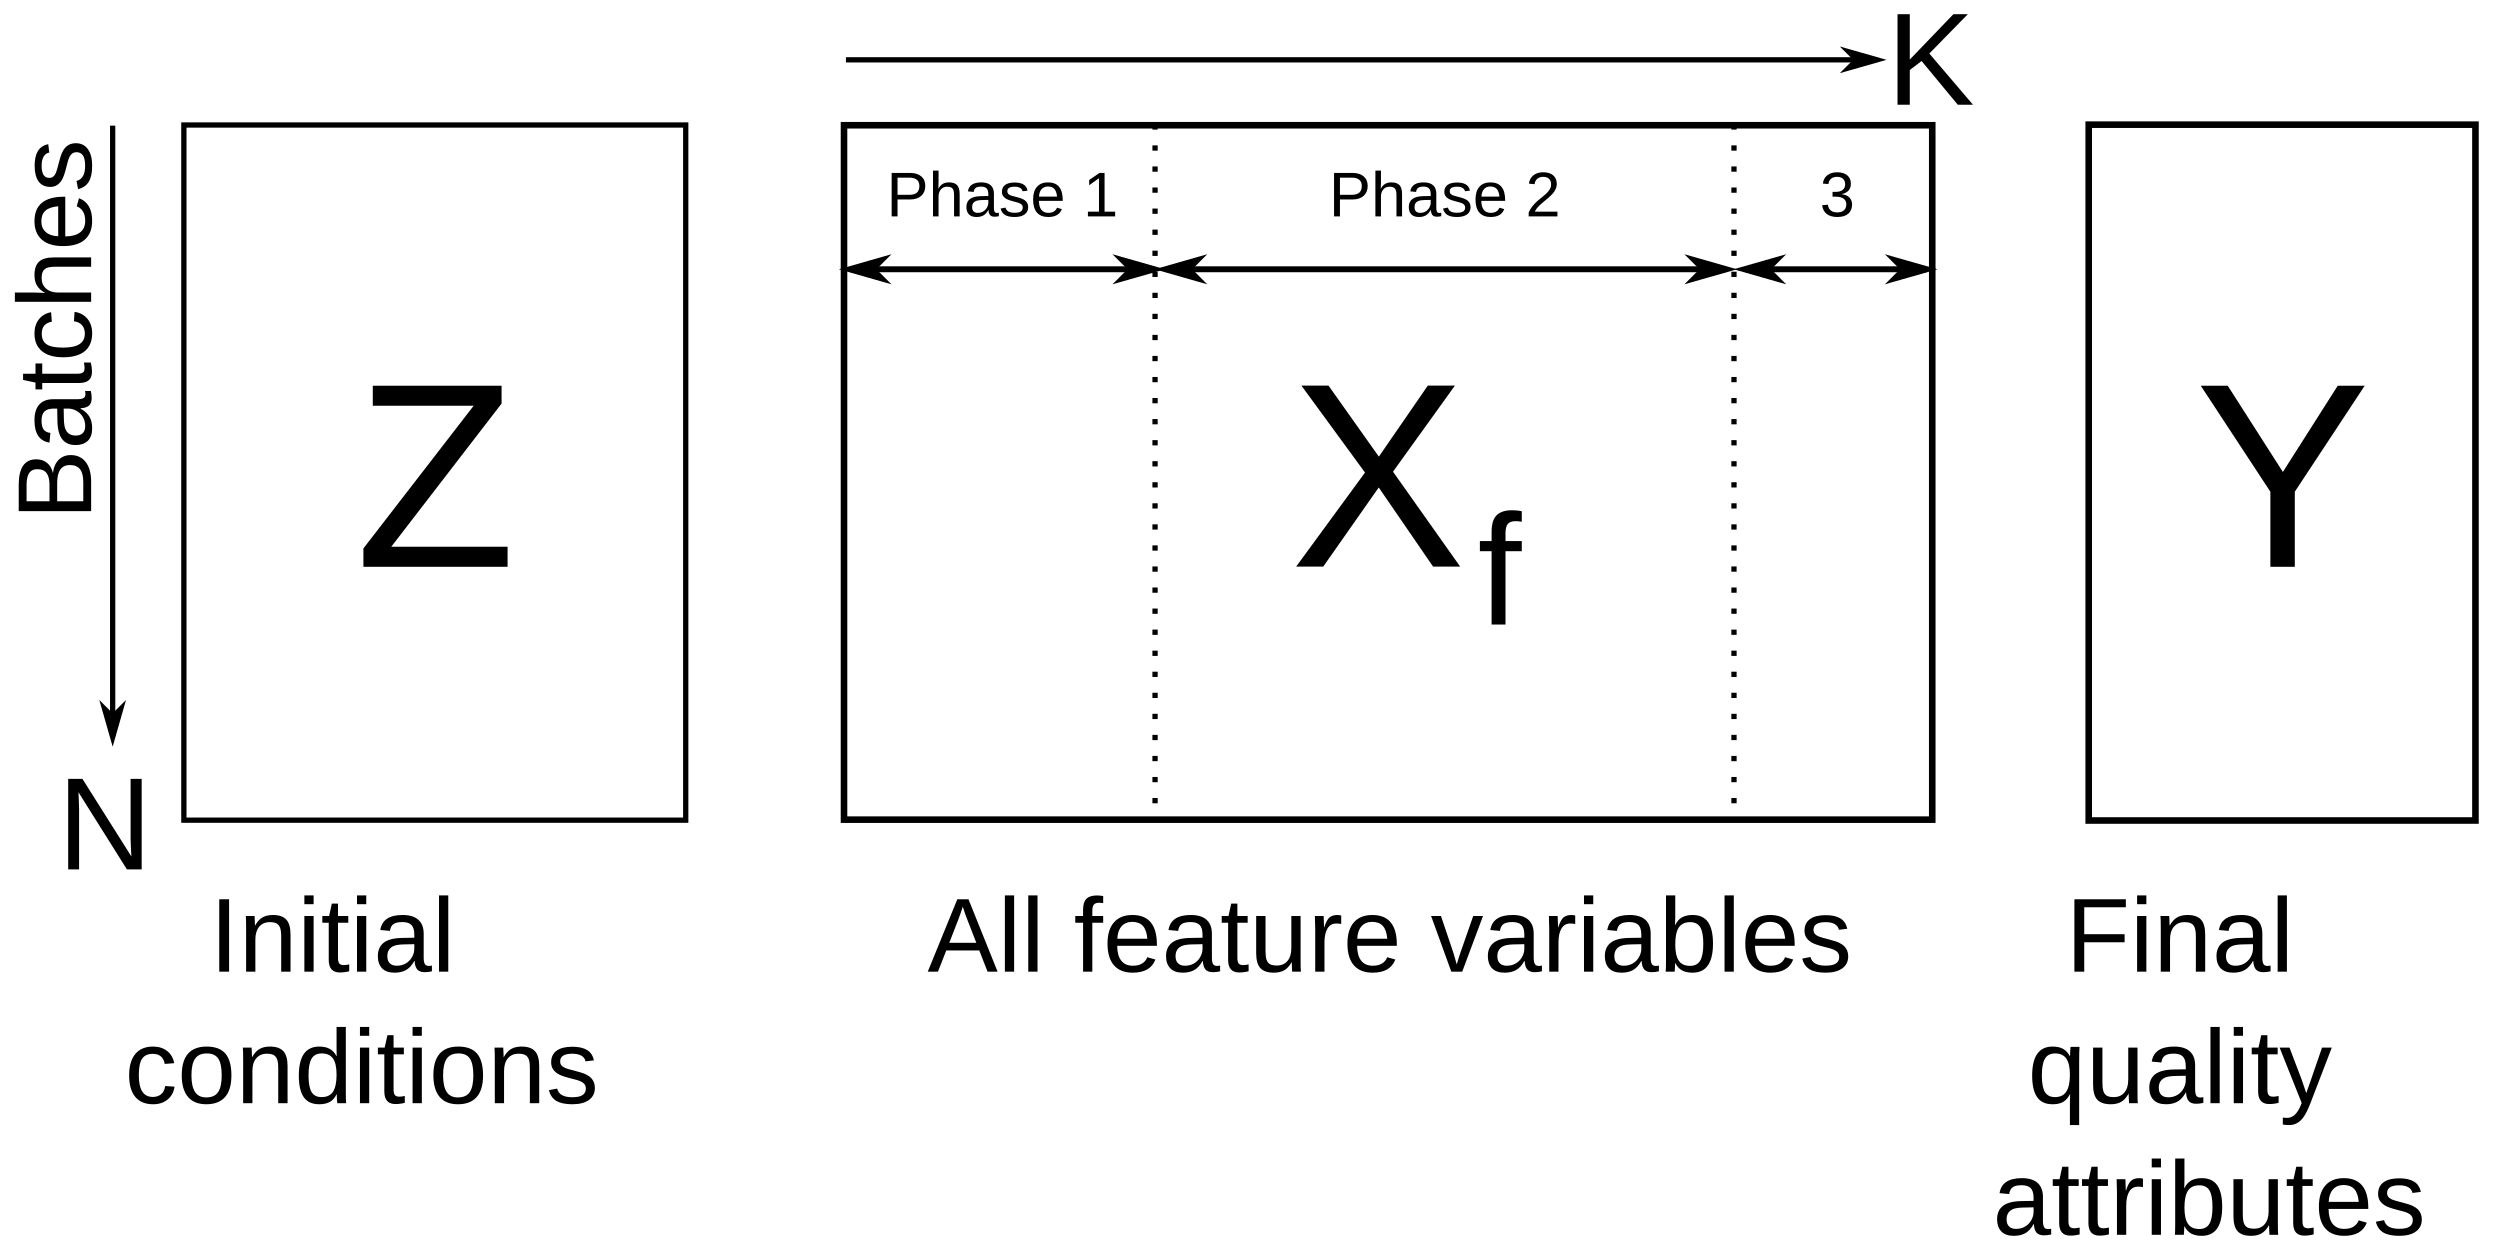
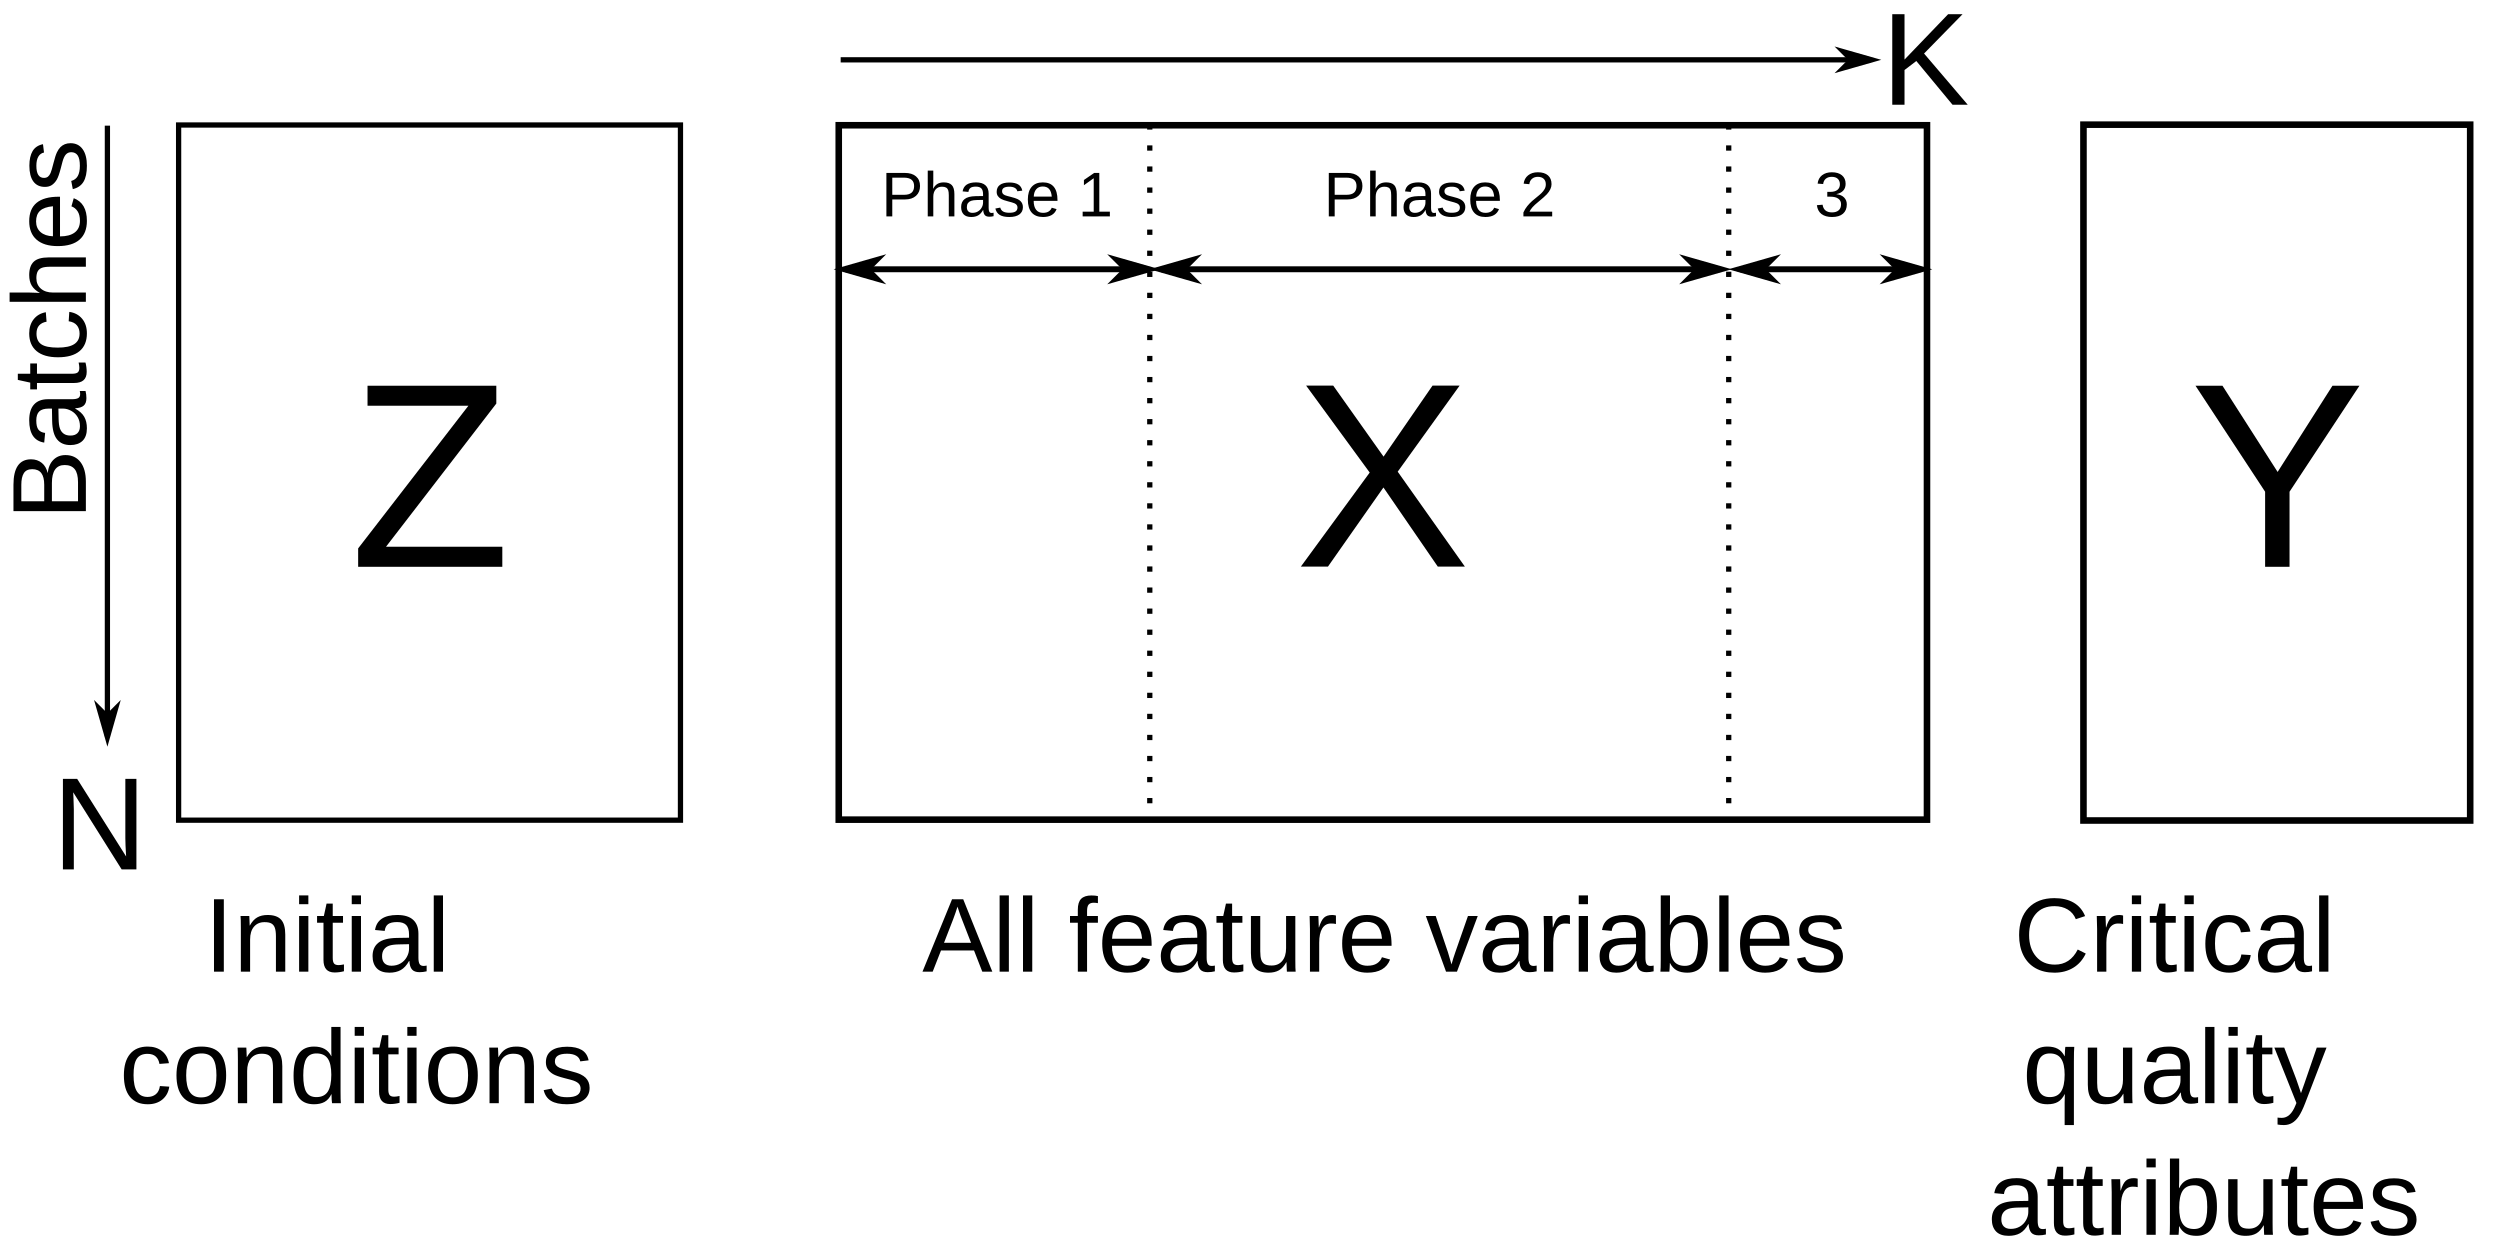
<svg xmlns="http://www.w3.org/2000/svg" width="950.01" height="475.7" id="svg2" version="1.0">
  <defs id="defs4">
    <marker orient="auto" refY="0" refX="0" id="Arrow1Mstart" style="overflow:visible">
      <path id="path3801" d="M 0,0 5,-5 -12.5,0 5,5 0,0 z" style="fill-rule:evenodd;stroke:#000000;stroke-width:1pt;marker-start:none" transform="matrix(0.4,0,0,0.4,4,0)" />
    </marker>
    <marker orient="auto" refY="0" refX="0" id="Arrow1Mend" style="overflow:visible">
      <path id="path3804" d="M 0,0 5,-5 -12.5,0 5,5 0,0 z" style="fill-rule:evenodd;stroke:#000000;stroke-width:1pt;marker-start:none" transform="matrix(-0.4,0,0,-0.4,-4,0)" />
    </marker>
    <marker orient="auto" refY="0" refX="0" id="Arrow1Lend" style="overflow:visible">
      <path id="path4433" d="M 0,0 5,-5 -12.5,0 5,5 0,0 z" style="fill-rule:evenodd;stroke:#000000;stroke-width:1pt;marker-start:none" transform="matrix(-0.8,0,0,-0.8,-10,0)" />
    </marker>
  </defs>
  <g id="layer1" transform="translate(-33.158,-246.3001)">
-     <text id="text4854" y="576.67" x="54.96" style="font-size:50px;font-style:normal;font-variant:normal;font-weight:normal;font-stretch:normal;text-align:start;line-height:125%;writing-mode:lr-tb;text-anchor:start;fill:#000000;fill-opacity:1;stroke:none;font-family:Arial;-inkscape-font-specification:Arial" xml:space="preserve">
-       <tspan id="tspan4858" x="54.96" y="576.67">N</tspan>
+     <text id="text4854" y="576.67" x="52.96" style="font-size:50px;font-style:normal;font-variant:normal;font-weight:normal;font-stretch:normal;text-align:start;line-height:125%;writing-mode:lr-tb;text-anchor:start;fill:#000000;fill-opacity:1;stroke:none;font-family:Arial;-inkscape-font-specification:Arial" xml:space="preserve">
+       <tspan id="tspan4858" x="52.96" y="576.67">N</tspan>
    </text>
-     <rect ry="0" y="293.674" x="826.88" height="264.421" width="146.959" id="rect5078" style="fill:none;stroke:#000000;stroke-width:2.5;stroke-miterlimit:4;stroke-opacity:1;stroke-dasharray:none" />
-     <text id="text5080" y="461.676" x="867.254" style="font-size:100px;font-style:normal;font-variant:normal;font-weight:normal;font-stretch:normal;text-align:start;line-height:125%;writing-mode:lr-tb;text-anchor:start;fill:#000000;fill-opacity:1;stroke:none;font-family:Arial;-inkscape-font-specification:Arial" xml:space="preserve">
-       <tspan id="tspan5094" x="867.254" y="461.676">Y</tspan>
+     <rect ry="0" y="293.674" x="824.88" height="264.421" width="146.959" id="rect5078" style="fill:none;stroke:#000000;stroke-width:2.5;stroke-miterlimit:4;stroke-opacity:1;stroke-dasharray:none" />
+     <text id="text5080" y="461.676" x="865.254" style="font-size:100px;font-style:normal;font-variant:normal;font-weight:normal;font-stretch:normal;text-align:start;line-height:125%;writing-mode:lr-tb;text-anchor:start;fill:#000000;fill-opacity:1;stroke:none;font-family:Arial;-inkscape-font-specification:Arial" xml:space="preserve">
+       <tspan id="tspan5094" x="865.254" y="461.676">Y</tspan>
    </text>
-     <rect ry="0" y="293.8" x="103.03" height="264.17" width="190.708" id="rect5096" style="fill:none;stroke:#000000;stroke-width:2;stroke-miterlimit:4;stroke-opacity:1;stroke-dasharray:none" />
-     <text id="text5098" y="461.676" x="168.087" style="font-size:100px;font-style:normal;font-variant:normal;font-weight:normal;font-stretch:normal;text-align:start;line-height:125%;writing-mode:lr-tb;text-anchor:start;fill:#000000;fill-opacity:1;stroke:none;font-family:Arial;-inkscape-font-specification:Arial" xml:space="preserve">
-       <tspan id="tspan5136" x="168.087" y="461.676">Z</tspan>
+     <rect ry="0" y="293.8" x="101.03" height="264.17" width="190.708" id="rect5096" style="fill:none;stroke:#000000;stroke-width:2;stroke-miterlimit:4;stroke-opacity:1;stroke-dasharray:none" />
+     <text id="text5098" y="461.676" x="166.087" style="font-size:100px;font-style:normal;font-variant:normal;font-weight:normal;font-stretch:normal;text-align:start;line-height:125%;writing-mode:lr-tb;text-anchor:start;fill:#000000;fill-opacity:1;stroke:none;font-family:Arial;-inkscape-font-specification:Arial" xml:space="preserve">
+       <tspan id="tspan5136" x="166.087" y="461.676">Z</tspan>
    </text>
-     <text id="text6251" y="67.791" x="-443.807" style="font-size:40px;font-style:normal;font-variant:normal;font-weight:normal;font-stretch:normal;text-align:start;line-height:125%;writing-mode:lr-tb;text-anchor:start;fill:#000000;fill-opacity:1;stroke:none;font-family:Arial;-inkscape-font-specification:Arial" xml:space="preserve" transform="matrix(0,-1,1,0,0,0)">
-       <tspan id="tspan6255" x="-443.807" y="67.791">Batches</tspan>
+     <text id="text6251" y="65.791" x="-443.807" style="font-size:40px;font-style:normal;font-variant:normal;font-weight:normal;font-stretch:normal;text-align:start;line-height:125%;writing-mode:lr-tb;text-anchor:start;fill:#000000;fill-opacity:1;stroke:none;font-family:Arial;-inkscape-font-specification:Arial" xml:space="preserve" transform="matrix(0,-1,1,0,0,0)">
+       <tspan id="tspan6255" x="-443.807" y="65.791">Batches</tspan>
    </text>
-     <rect style="fill:none;stroke:#000000;stroke-width:2.5;stroke-miterlimit:4;stroke-opacity:1;stroke-dasharray:none" id="rect2430" width="413.534" height="263.88" x="353.886" y="293.892" ry="0" />
-     <text id="text2452" y="615.531" x="385.634" style="font-size:40px;font-style:normal;font-variant:normal;font-weight:normal;font-stretch:normal;text-align:start;line-height:125%;writing-mode:lr-tb;text-anchor:start;fill:#000000;fill-opacity:1;stroke:none;font-family:Arial;-inkscape-font-specification:Arial" xml:space="preserve">
-       <tspan id="tspan5742" x="385.634" y="615.531">All feature variables</tspan>
+     <rect style="fill:none;stroke:#000000;stroke-width:2.5;stroke-miterlimit:4;stroke-opacity:1;stroke-dasharray:none" id="rect2430" width="413.534" height="263.88" x="351.886" y="293.892" ry="0" />
+     <text id="text2452" y="615.531" x="383.634" style="font-size:40px;font-style:normal;font-variant:normal;font-weight:normal;font-stretch:normal;text-align:start;line-height:125%;writing-mode:lr-tb;text-anchor:start;fill:#000000;fill-opacity:1;stroke:none;font-family:Arial;-inkscape-font-specification:Arial" xml:space="preserve">
+       <tspan id="tspan5742" x="383.634" y="615.531">All feature variables</tspan>
    </text>
-     <text xml:space="preserve" style="font-size:40px;font-style:normal;font-variant:normal;font-weight:normal;font-stretch:normal;text-align:center;line-height:125%;writing-mode:lr-tb;text-anchor:middle;fill:#000000;fill-opacity:1;stroke:none;font-family:Arial;-inkscape-font-specification:Arial" x="198.375" y="615.531" id="text3784">
-       <tspan id="tspan3788" x="198.375" y="615.531">Initial</tspan>
-       <tspan id="tspan3790" x="198.375" y="665.531">conditions</tspan>
+     <text xml:space="preserve" style="font-size:40px;font-style:normal;font-variant:normal;font-weight:normal;font-stretch:normal;text-align:center;line-height:125%;writing-mode:lr-tb;text-anchor:middle;fill:#000000;fill-opacity:1;stroke:none;font-family:Arial;-inkscape-font-specification:Arial" x="196.375" y="615.531" id="text3784">
+       <tspan id="tspan3788" x="196.375" y="615.531">Initial</tspan>
+       <tspan id="tspan3790" x="196.375" y="665.531">conditions</tspan>
    </text>
-     <text id="text4238" y="615.531" x="900.408" style="font-size:40px;font-style:normal;font-variant:normal;font-weight:normal;font-stretch:normal;text-align:center;line-height:125%;writing-mode:lr-tb;text-anchor:middle;fill:#000000;fill-opacity:1;stroke:none;font-family:Arial;-inkscape-font-specification:Arial" xml:space="preserve">
-       <tspan id="tspan4244" x="900.408" y="615.531">Final</tspan>
-       <tspan id="tspan4246" x="900.408" y="665.531">quality</tspan>
-       <tspan id="tspan4248" x="900.408" y="715.531">attributes</tspan>
+     <text id="text4238" y="615.531" x="898.408" style="font-size:40px;font-style:normal;font-variant:normal;font-weight:normal;font-stretch:normal;text-align:center;line-height:125%;writing-mode:lr-tb;text-anchor:middle;fill:#000000;fill-opacity:1;stroke:none;font-family:Arial;-inkscape-font-specification:Arial" xml:space="preserve">
+       <tspan id="tspan3028" x="898.408" y="615.531">Critical</tspan>
+       <tspan id="tspan3030" x="898.408" y="665.531">quality</tspan>
+       <tspan id="tspan3032" x="898.408" y="715.531">attributes</tspan>
    </text>
-     <path style="fill:none;stroke:#000000;stroke-width:2;stroke-linecap:butt;stroke-linejoin:miter;stroke-miterlimit:4;stroke-opacity:1;stroke-dasharray:2, 6;stroke-dashoffset:0;marker-start:none" d="m 472.08,293.548 0,264.965" id="path4990" />
-     <path id="path5736" d="m 692.08,293.548 0,264.965" style="fill:none;stroke:#000000;stroke-width:2;stroke-linecap:butt;stroke-linejoin:miter;stroke-miterlimit:4;stroke-opacity:1;stroke-dasharray:2, 6;stroke-dashoffset:0;marker-start:none" />
-     <text xml:space="preserve" style="font-size:24px;font-style:normal;font-variant:normal;font-weight:normal;font-stretch:normal;text-align:start;line-height:125%;writing-mode:lr-tb;text-anchor:start;fill:#000000;fill-opacity:1;stroke:none;font-family:Arial;-inkscape-font-specification:Arial" x="370.023" y="328.529" id="text5744">
-       <tspan id="tspan5748" x="370.023" y="328.529">Phase 1</tspan>
+     <path style="fill:none;stroke:#000000;stroke-width:2;stroke-linecap:butt;stroke-linejoin:miter;stroke-miterlimit:4;stroke-opacity:1;stroke-dasharray:2, 6;stroke-dashoffset:0;marker-start:none" d="m 470.08,293.548 0,264.965" id="path4990" />
+     <path id="path5736" d="m 690.08,293.548 0,264.965" style="fill:none;stroke:#000000;stroke-width:2;stroke-linecap:butt;stroke-linejoin:miter;stroke-miterlimit:4;stroke-opacity:1;stroke-dasharray:2, 6;stroke-dashoffset:0;marker-start:none" />
+     <text xml:space="preserve" style="font-size:24px;font-style:normal;font-variant:normal;font-weight:normal;font-stretch:normal;text-align:start;line-height:125%;writing-mode:lr-tb;text-anchor:start;fill:#000000;fill-opacity:1;stroke:none;font-family:Arial;-inkscape-font-specification:Arial" x="368.023" y="328.529" id="text5744">
+       <tspan id="tspan5748" x="368.023" y="328.529">Phase 1</tspan>
    </text>
-     <text id="text5750" y="328.529" x="538.137" style="font-size:24px;font-style:normal;font-variant:normal;font-weight:normal;font-stretch:normal;text-align:start;line-height:125%;writing-mode:lr-tb;text-anchor:start;fill:#000000;fill-opacity:1;stroke:none;font-family:Arial;-inkscape-font-specification:Arial" xml:space="preserve">
-       <tspan id="tspan5760" x="538.137" y="328.529">Phase 2</tspan>
+     <text id="text5750" y="328.529" x="536.137" style="font-size:24px;font-style:normal;font-variant:normal;font-weight:normal;font-stretch:normal;text-align:start;line-height:125%;writing-mode:lr-tb;text-anchor:start;fill:#000000;fill-opacity:1;stroke:none;font-family:Arial;-inkscape-font-specification:Arial" xml:space="preserve">
+       <tspan id="tspan5760" x="536.137" y="328.529">Phase 2</tspan>
    </text>
-     <text xml:space="preserve" style="font-size:24px;font-style:normal;font-variant:normal;font-weight:normal;font-stretch:normal;text-align:start;line-height:125%;writing-mode:lr-tb;text-anchor:start;fill:#000000;fill-opacity:1;stroke:none;font-family:Arial;-inkscape-font-specification:Arial" x="724.655" y="328.529" id="text5754">
-       <tspan id="tspan5758" x="724.655" y="328.529">3</tspan>
+     <text xml:space="preserve" style="font-size:24px;font-style:normal;font-variant:normal;font-weight:normal;font-stretch:normal;text-align:start;line-height:125%;writing-mode:lr-tb;text-anchor:start;fill:#000000;fill-opacity:1;stroke:none;font-family:Arial;-inkscape-font-specification:Arial" x="722.655" y="328.529" id="text5754">
+       <tspan id="tspan5758" x="722.655" y="328.529">3</tspan>
    </text>
-     <text xml:space="preserve" style="font-size:50px;font-style:normal;font-variant:normal;font-weight:normal;font-stretch:normal;text-align:start;line-height:125%;writing-mode:lr-tb;text-anchor:start;fill:#000000;fill-opacity:1;stroke:none;font-family:Arial;-inkscape-font-specification:Arial" x="750.117" y="286.095" id="text5762">
-       <tspan id="tspan5766" x="750.117" y="286.095">K</tspan>
+     <text xml:space="preserve" style="font-size:50px;font-style:normal;font-variant:normal;font-weight:normal;font-stretch:normal;text-align:start;line-height:125%;writing-mode:lr-tb;text-anchor:start;fill:#000000;fill-opacity:1;stroke:none;font-family:Arial;-inkscape-font-specification:Arial" x="748.117" y="286.095" id="text5762">
+       <tspan id="tspan5766" x="748.117" y="286.095">K</tspan>
    </text>
-     <g id="g3033" transform="translate(2.210937,-6)">
+     <g id="g3033" transform="translate(4.000031,-6)">
      <text id="text2432" y="467.623" x="521.23" style="font-size:100px;font-style:normal;font-variant:normal;font-weight:normal;font-stretch:normal;text-align:start;line-height:125%;writing-mode:lr-tb;text-anchor:start;fill:#000000;fill-opacity:1;stroke:none;font-family:Arial;-inkscape-font-specification:Arial" xml:space="preserve">
        <tspan y="467.623" x="521.23" id="tspan2434">X </tspan>
      </text>
-       <text xml:space="preserve" style="font-size:60px;font-style:normal;font-variant:normal;font-weight:normal;font-stretch:normal;text-align:start;line-height:125%;writing-mode:lr-tb;text-anchor:start;fill:#000000;fill-opacity:1;stroke:none;font-family:Arial;-inkscape-font-specification:Arial" x="592.465" y="489.623" id="text3027">
-         <tspan y="489.623" x="592.465" id="tspan3031">f</tspan>
-       </text>
    </g>
-     <path style="fill:none;stroke:#000000;stroke-width:2;stroke-linecap:butt;stroke-linejoin:miter;stroke-miterlimit:4;stroke-opacity:1;stroke-dasharray:none;marker-end:url(#Arrow1Mend)" d="m 354.617,269.035 391.498,0" id="path3825" />
-     <path style="fill:none;stroke:#000000;stroke-width:2.25;stroke-linecap:butt;stroke-linejoin:miter;stroke-miterlimit:4;stroke-opacity:1;stroke-dasharray:none;marker-start:url(#Arrow1Mstart);marker-end:url(#Arrow1Mend)" d="m 356.364,348.624 115.097,0" id="path4013" />
-     <path id="path4387" d="m 476.364,348.624 212.437,0" style="fill:none;stroke:#000000;stroke-width:2.25;stroke-linecap:butt;stroke-linejoin:miter;stroke-miterlimit:4;stroke-opacity:1;stroke-dasharray:none;marker-start:url(#Arrow1Mstart);marker-end:url(#Arrow1Mend)" />
-     <path id="path4389" d="m 696.364,348.624 68.623,0" style="fill:none;stroke:#000000;stroke-width:2.25;stroke-linecap:butt;stroke-linejoin:miter;stroke-miterlimit:4;stroke-opacity:1;stroke-dasharray:none;marker-start:url(#Arrow1Mstart);marker-end:url(#Arrow1Mend)" />
-     <path id="path4391" d="m 75.971,294.05 0,232.062" style="fill:none;stroke:#000000;stroke-width:2;stroke-linecap:butt;stroke-linejoin:miter;stroke-miterlimit:4;stroke-opacity:1;stroke-dasharray:none;marker-end:url(#Arrow1Mend)" />
+     <path style="fill:none;stroke:#000000;stroke-width:2;stroke-linecap:butt;stroke-linejoin:miter;stroke-miterlimit:4;stroke-opacity:1;stroke-dasharray:none;marker-end:url(#Arrow1Mend)" d="m 352.617,269.035 391.498,0" id="path3825" />
+     <path style="fill:none;stroke:#000000;stroke-width:2.25;stroke-linecap:butt;stroke-linejoin:miter;stroke-miterlimit:4;stroke-opacity:1;stroke-dasharray:none;marker-start:url(#Arrow1Mstart);marker-end:url(#Arrow1Mend)" d="m 354.364,348.624 115.097,0" id="path4013" />
+     <path id="path4387" d="m 474.364,348.624 212.437,0" style="fill:none;stroke:#000000;stroke-width:2.25;stroke-linecap:butt;stroke-linejoin:miter;stroke-miterlimit:4;stroke-opacity:1;stroke-dasharray:none;marker-start:url(#Arrow1Mstart);marker-end:url(#Arrow1Mend)" />
+     <path id="path4389" d="m 694.364,348.624 68.623,0" style="fill:none;stroke:#000000;stroke-width:2.25;stroke-linecap:butt;stroke-linejoin:miter;stroke-miterlimit:4;stroke-opacity:1;stroke-dasharray:none;marker-start:url(#Arrow1Mstart);marker-end:url(#Arrow1Mend)" />
+     <path id="path4391" d="m 73.971,294.05 0,232.062" style="fill:none;stroke:#000000;stroke-width:2;stroke-linecap:butt;stroke-linejoin:miter;stroke-miterlimit:4;stroke-opacity:1;stroke-dasharray:none;marker-end:url(#Arrow1Mend)" />
  </g>
</svg>
